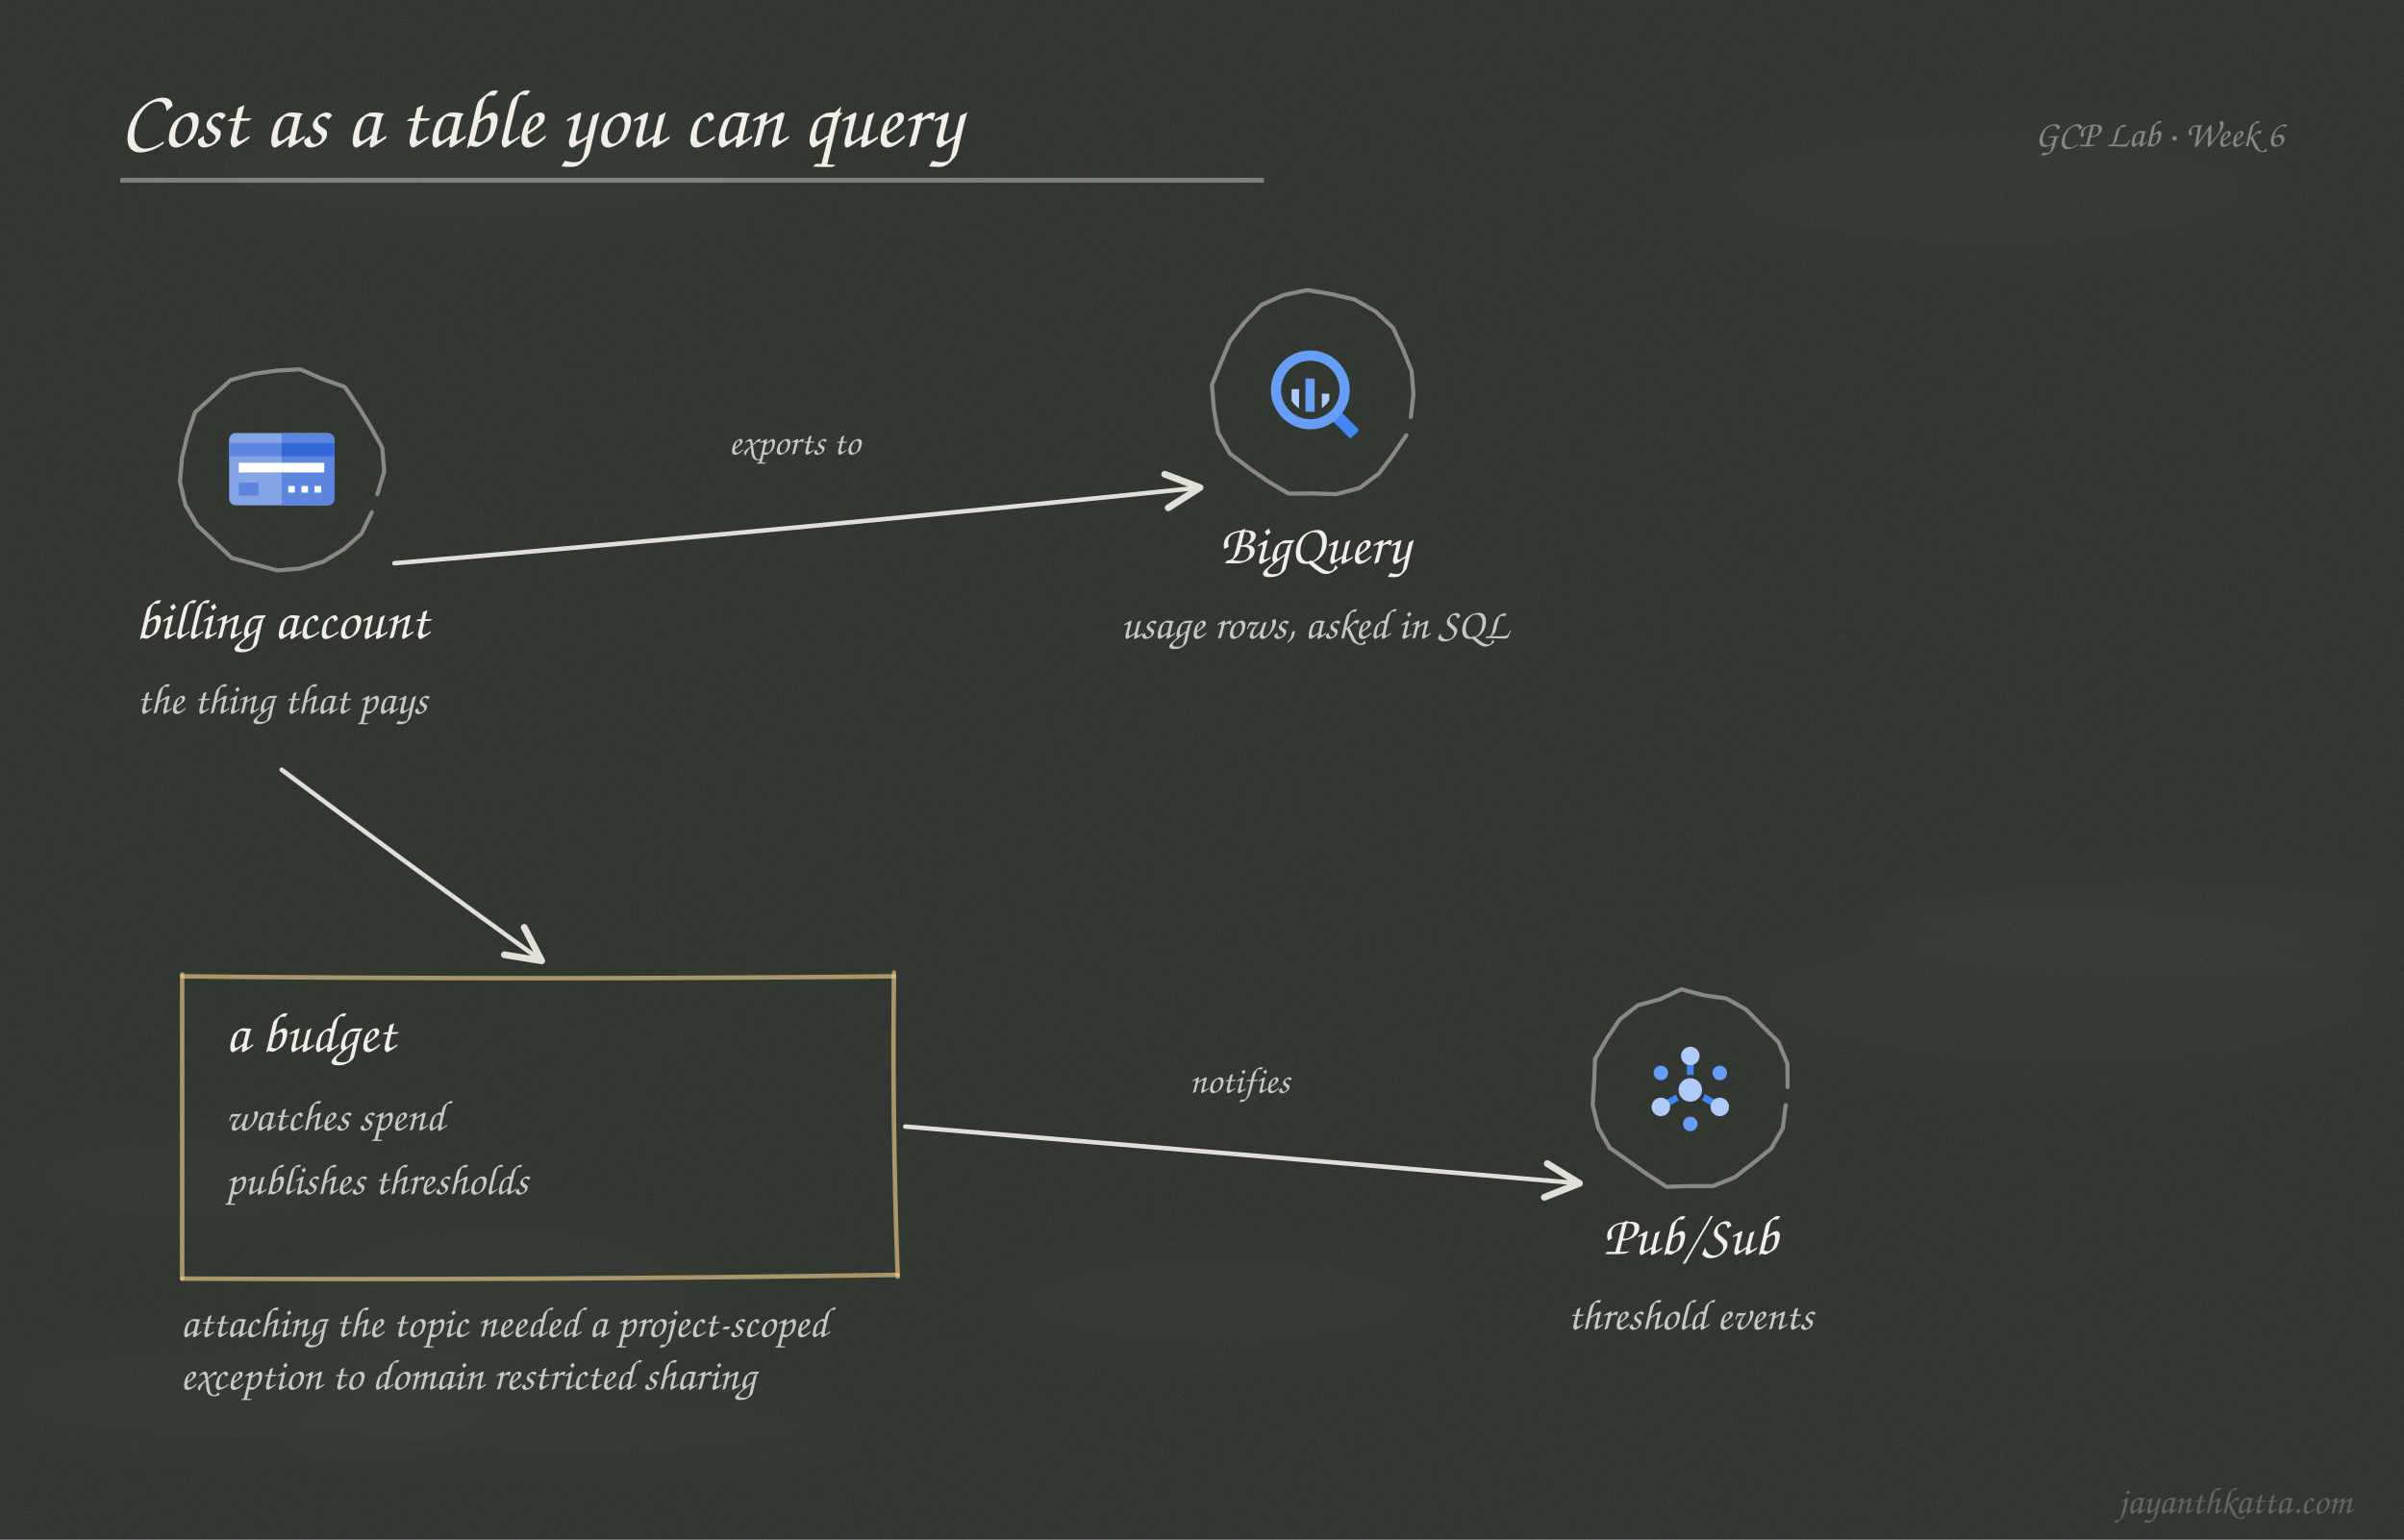
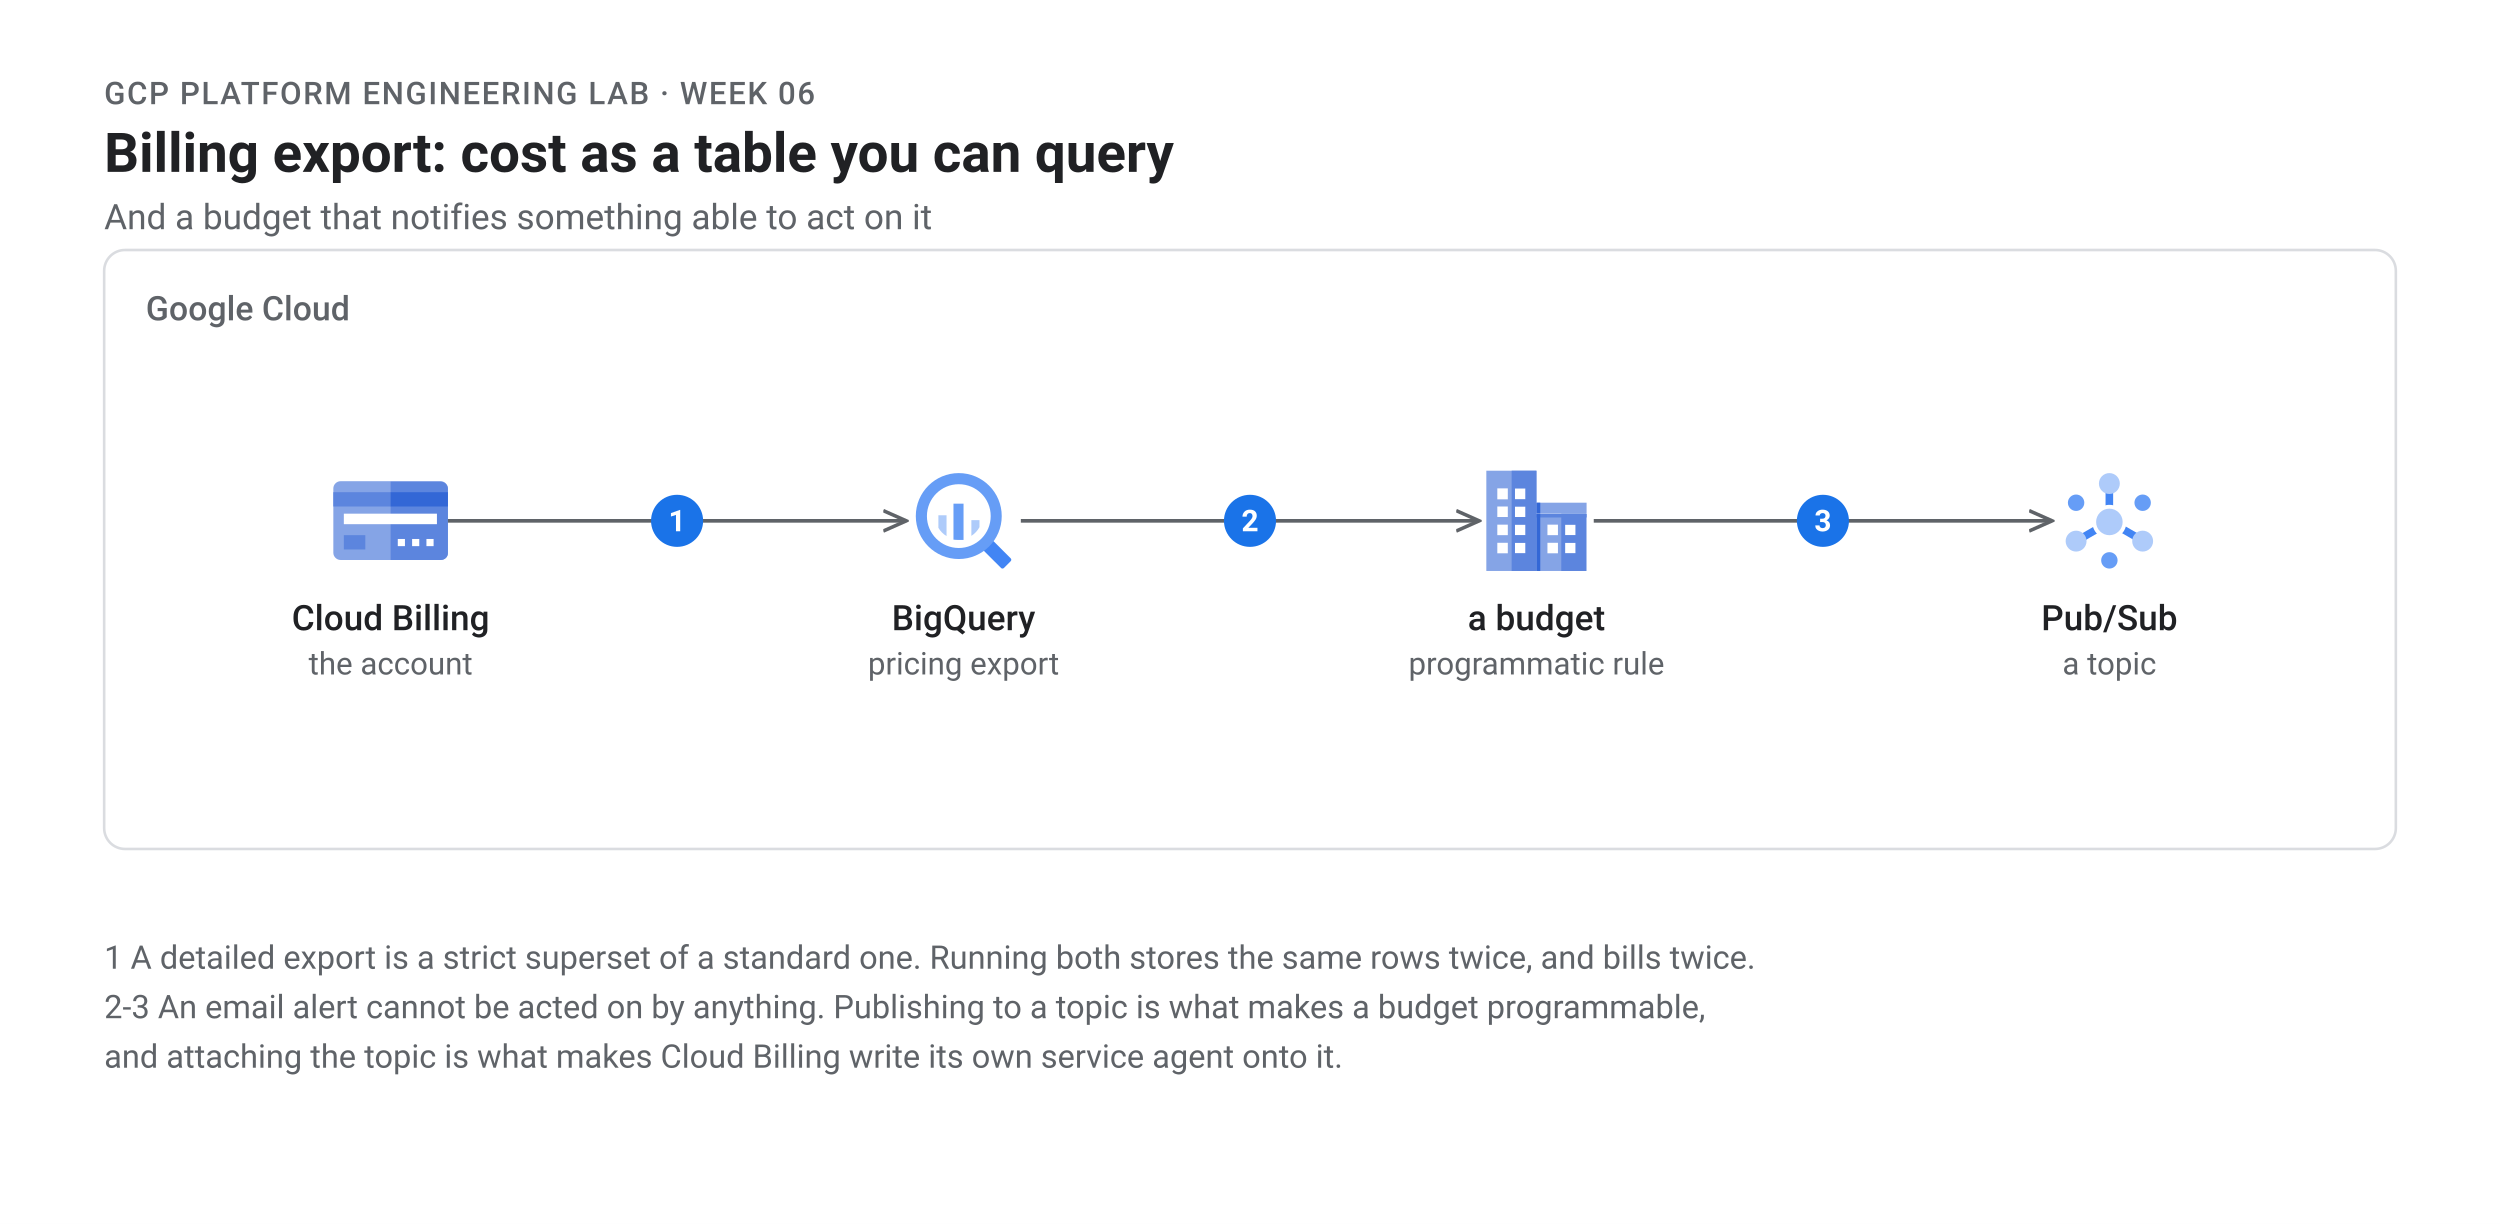
- <svg xmlns="http://www.w3.org/2000/svg" viewBox="0 0 1280 820" width="1280" height="820" role="img" aria-label="The billing account exports usage rows to BigQuery, where cost questions are answered as SQL. Separately a budget watches spend and publishes threshold events to a Pub/Sub topic. Attaching the topic requires a project-scoped exception to the domain restricted sharing constraint.">
+ <svg xmlns="http://www.w3.org/2000/svg" viewBox="0 0 960 470" width="960" height="470" role="img">
  <defs>
-     <filter id="grain" x="0" y="0" width="100%" height="100%">
-       <feTurbulence type="fractalNoise" baseFrequency="0.9" numOctaves="4" seed="7" />
-       <feColorMatrix type="saturate" values="0" />
-       <feComponentTransfer>
-         <feFuncA type="linear" slope="0.07" />
-       </feComponentTransfer>
-     </filter>
-     <filter id="smudge">
-       <feGaussianBlur stdDeviation="9" />
-     </filter>
-     <marker id="nib" viewBox="0 0 12 12" refX="9" refY="6" markerWidth="10" markerHeight="10" orient="auto-start-reverse">
-       <path d="M1.5,1.5 L10.5,6 L1.5,10.5" fill="none" stroke="#f1eee4" stroke-width="1.8" stroke-linecap="round" stroke-linejoin="round" />
+     <marker id="ar" viewBox="0 0 10 10" refX="9" refY="5" markerWidth="7" markerHeight="7" orient="auto-start-reverse">
+       <path d="M0,1 L9,5 L0,9" fill="none" stroke="#5F6368" stroke-width="1.4" />
    </marker>
-     <style>
-     .hand { font-family: Caveat, 'Segoe Script', cursive; fill: #f1eee4; }
-     .h1 { font-size: 44px; } .h2 { font-size: 30px; }
-     .b { font-size: 23px; fill: #c3cbc0; } .s { font-size: 20px; fill: #c3cbc0; }
-   </style>
  </defs>
-   <rect width="1280" height="820" fill="#30342f" />
-   <rect width="1280" height="820" fill="#2b2f2b" opacity=".5" />
-   <ellipse cx="303" cy="760" rx="149" ry="23" fill="#ffffff" opacity="0.016" filter="url(#smudge)" />
-   <ellipse cx="1101" cy="531" rx="171" ry="45" fill="#ffffff" opacity="0.016" filter="url(#smudge)" />
-   <ellipse cx="1058" cy="101" rx="149" ry="39" fill="#ffffff" opacity="0.016" filter="url(#smudge)" />
-   <ellipse cx="267" cy="691" rx="111" ry="46" fill="#ffffff" opacity="0.016" filter="url(#smudge)" />
-   <ellipse cx="127" cy="742" rx="137" ry="33" fill="#ffffff" opacity="0.016" filter="url(#smudge)" />
-   <ellipse cx="102" cy="628" rx="91" ry="30" fill="#ffffff" opacity="0.016" filter="url(#smudge)" />
-   <ellipse cx="1145" cy="489" rx="144" ry="29" fill="#ffffff" opacity="0.016" filter="url(#smudge)" />
-   <ellipse cx="649" cy="693" rx="116" ry="31" fill="#ffffff" opacity="0.016" filter="url(#smudge)" />
-   <ellipse cx="256" cy="90" rx="154" ry="34" fill="#ffffff" opacity="0.016" filter="url(#smudge)" />
-   <rect width="1280" height="820" filter="url(#grain)" />
-   <text x="64" y="78" class="hand h1">Cost as a table you can query</text>
-   <path d="M64,96 Q370,96 673,96" fill="none" stroke="#f1eee4" stroke-width="2.6" opacity=".4" />
-   <text x="1216" y="78" text-anchor="end" class="hand s" opacity=".55">GCP Lab · Week 6</text>
-   <path d="M198.0,272.8 L192.5,284.2 L183.0,292.6 L172.2,299.1 L160.2,302.8 L147.6,303.8 L135.6,300.5 L123.4,297.2 L114.3,288.5 L105.2,280.0 L98.7,269.0 L95.8,256.5 L96.9,243.9 L99.8,231.8 L103.9,219.6 L113.4,211.0 L122.8,202.4 L135.1,199.1 L147.4,197.4 L159.9,196.7 L171.5,201.8 L183.6,206.1 L190.9,216.7 L197.3,227.2 L203.5,238.4 L204.6,251.1 L200.9,263.2" fill="none" stroke="#f1eee4" stroke-width="2.2" stroke-linecap="round" opacity="0.45" />
-   <g transform="translate(122,222) scale(2.333)">
+   <rect width="960" height="470" fill="#FFFFFF" />
+   <text x="40" y="40" font-family="'DM Sans','Google Sans',Roboto,-apple-system,'Helvetica Neue',Arial,sans-serif" font-size="12" font-weight="500" fill="#5F6368" letter-spacing="0.6">GCP PLATFORM ENGINEERING LAB · WEEK 06</text>
+   <text x="40" y="66" font-family="'DM Sans','Google Sans',Roboto,-apple-system,'Helvetica Neue',Arial,sans-serif" font-size="21" font-weight="600" fill="#202124">Billing export: cost as a table you can query</text>
+   <text x="40" y="88" font-family="'DM Sans','Google Sans',Roboto,-apple-system,'Helvetica Neue',Arial,sans-serif" font-size="13.5" fill="#5F6368">And a budget that notifies something able to act on it</text>
+   <rect x="40" y="96" width="880" height="230" rx="8" fill="#FFFFFF" stroke="#DADCE0" stroke-width="1" />
+   <text x="56" y="123" font-family="'DM Sans','Google Sans',Roboto,-apple-system,'Helvetica Neue',Arial,sans-serif" font-size="13" font-weight="500" fill="#5F6368" text-anchor="start">Google Cloud</text>
+   <g transform="translate(128.0,178.0) scale(1.8333)">
    <g>
      <rect y="0" fill="none" width="24" height="24" />
      <g transform="translate(0, 5)">
        <path fill-rule="evenodd" fill="#85A4E6" d="M22.5,15.2h-21c-0.8,0-1.5-0.7-1.5-1.5V0.2c0-0.8,0.7-1.5,1.5-1.5h21    c0.8,0,1.5,0.7,1.5,1.5v13.5C24,14.6,23.3,15.2,22.5,15.2L22.5,15.2z" />
        <path fill-rule="evenodd" fill="#5C85DE" d="M22.5,15.2H12V-1.2h10.5c0.8,0,1.5,0.7,1.5,1.5v13.5C24,14.6,23.3,15.2,22.5,15.2    L22.5,15.2z" />
        <rect y="1" fill-rule="evenodd" fill="#5C85DE" width="24" height="3" />
        <rect id="Rectangle-path_00000135674211772856346760000002730362558129152162_" x="12" y="1" fill-rule="evenodd" fill="#3367D6" width="12" height="3" />
        <rect id="Rectangle-path_00000127732411686421387230000005866310280904328323_" x="2.2" y="5.5" fill-rule="evenodd" fill="#FFFFFF" width="19.5" height="2.2" />
        <rect id="Rectangle-path_00000144336547962367256270000004601864478366739619_" x="2.2" y="10" fill-rule="evenodd" fill="#5C85DE" width="4.5" height="3" />
        <rect id="Rectangle-path_00000167372342969776731770000010922900929549315211_" x="13.5" y="10.8" fill-rule="evenodd" fill="#FFFFFF" width="1.5" height="1.5" />
        <rect id="Rectangle-path_00000026865061745408398040000018034195747439422142_" x="16.5" y="10.8" fill-rule="evenodd" fill="#FFFFFF" width="1.5" height="1.5" />
        <rect id="Rectangle-path_00000169543108220145060960000001220724486439157930_" x="19.5" y="10.8" fill-rule="evenodd" fill="#FFFFFF" width="1.5" height="1.5" />
      </g>
    </g>
  </g>
-   <text x="150" y="340" text-anchor="middle" class="hand h2">billing account</text>
-   <text x="150" y="380" text-anchor="middle" class="hand b" fill="#f1eee4">the thing that pays</text>
-   <path d="M748.8,231.8 L741.8,242.1 L734.2,252.2 L723.9,259.9 L711.5,263.2 L698.8,262.8 L686.1,262.9 L675.2,256.4 L665.1,249.4 L654.9,241.6 L648.5,230.4 L646.3,217.7 L645.3,205.0 L650.1,193.1 L654.9,181.7 L662.6,171.8 L671.5,162.5 L683.3,157.2 L696.0,154.5 L708.7,156.6 L721.1,159.5 L732.3,165.8 L741.7,174.5 L747.0,186.1 L751.6,197.6 L752.6,209.9 L751.2,222.1" fill="none" stroke="#f1eee4" stroke-width="2.2" stroke-linecap="round" opacity="0.45" />
-   <g transform="translate(672,182) scale(2.333)">
+   <text x="150" y="242" font-family="'DM Sans','Google Sans',Roboto,-apple-system,'Helvetica Neue',Arial,sans-serif" font-size="13.5" font-weight="500" fill="#202124" text-anchor="middle">Cloud Billing</text>
+   <text x="150" y="259" font-family="'DM Sans','Google Sans',Roboto,-apple-system,'Helvetica Neue',Arial,sans-serif" font-size="12" font-weight="400" fill="#5F6368" text-anchor="middle">the account</text>
+   <g transform="translate(348.0,178.0) scale(1.8333)">
    <defs>
      <style>.i2cls-1{fill:#aecbfa;}.i2cls-1,.i2cls-2,.i2cls-3{fill-rule:evenodd;}.i2cls-2{fill:#669df6;}.i2cls-3{fill:#4285f4;}</style>
    </defs>
    <g data-name="Product Icons">
      <g>
        <path class="i2cls-1" d="M6.73,10.83v2.63A4.91,4.91,0,0,0,8.44,15.2V10.83Z" />
        <path class="i2cls-2" d="M9.89,8.41v7.53A7.62,7.62,0,0,0,11,16,8,8,0,0,0,12,16V8.41Z" />
        <path class="i2cls-1" d="M13.64,11.86v3.29a5,5,0,0,0,1.7-1.82V11.86Z" />
        <path class="i2cls-3" d="M17.74,16.32l-1.42,1.42a.42.42,0,0,0,0,.6l3.54,3.54a.42.42,0,0,0,.59,0l1.43-1.43a.42.42,0,0,0,0-.59l-3.54-3.54a.42.42,0,0,0-.6,0" />
        <path class="i2cls-2" d="M11,2a9,9,0,1,0,9,9,9,9,0,0,0-9-9m0,15.69A6.68,6.68,0,1,1,17.69,11,6.68,6.68,0,0,1,11,17.69" />
      </g>
    </g>
  </g>
-   <text x="700" y="300" text-anchor="middle" class="hand h2">BigQuery</text>
-   <text x="700" y="340" text-anchor="middle" class="hand b" fill="#f1eee4">usage rows, asked in SQL</text>
-   <path d="M97,520 Q288,522 476,520" fill="none" stroke="#f2d08a" stroke-width="2.4" stroke-linecap="round" opacity="0.62" />
-   <path d="M476,518 Q475,598 478,680" fill="none" stroke="#f2d08a" stroke-width="2.4" stroke-linecap="round" opacity="0.62" />
-   <path d="M478,679 Q288,682 97,681" fill="none" stroke="#f2d08a" stroke-width="2.4" stroke-linecap="round" opacity="0.62" />
-   <path d="M97,681 Q97,598 97,519" fill="none" stroke="#f2d08a" stroke-width="2.4" stroke-linecap="round" opacity="0.62" />
-   <text x="120" y="560" text-anchor="start" class="hand h2" fill="#f2d08a">a budget</text>
-   <text x="120" y="602" text-anchor="start" class="hand b" fill="#f1eee4">watches spend</text>
-   <text x="120" y="636" text-anchor="start" class="hand b" fill="#f1eee4">publishes thresholds</text>
-   <path d="M950.8,588.6 L949.2,601.0 L943.0,611.8 L933.3,619.6 L923.6,627.1 L912.1,631.7 L899.8,631.7 L887.3,632.1 L876.8,625.3 L867.1,618.4 L857.0,611.3 L850.9,600.5 L848.0,588.4 L848.8,576.2 L849.3,563.9 L855.6,553.2 L862.4,543.0 L872.1,535.4 L883.9,532.2 L895.2,526.9 L907.2,530.1 L919.2,531.8 L929.7,537.7 L938.2,546.3 L946.9,555.0 L951.7,566.6 L951.8,579.0" fill="none" stroke="#f1eee4" stroke-width="2.2" stroke-linecap="round" opacity="0.45" />
-   <g transform="translate(873,553) scale(2.250)">
+   <text x="370" y="242" font-family="'DM Sans','Google Sans',Roboto,-apple-system,'Helvetica Neue',Arial,sans-serif" font-size="13.5" font-weight="500" fill="#202124" text-anchor="middle">BigQuery</text>
+   <text x="370" y="259" font-family="'DM Sans','Google Sans',Roboto,-apple-system,'Helvetica Neue',Arial,sans-serif" font-size="12" font-weight="400" fill="#5F6368" text-anchor="middle">pricing export</text>
+   <g transform="translate(568.0,178.0) scale(1.8333)">
+     <g>
+       <rect y="0" fill="none" width="24" height="24" />
+       <g transform="translate(2, 2)">
+         <path fill-rule="evenodd" fill="#85A4E6" d="M-0.5-0.5v21H10v-21H-0.5z M4,5.5H1.8V3.2H4V5.5L4,5.5z M4,9.2H1.8V7H4V9.2L4,9.2z     M4,13H1.8v-2.2H4V13L4,13z M4,16.8H1.8v-2.2H4V16.8L4,16.8z M7.8,5.5H5.5V3.2h2.2V5.5L7.8,5.5z M7.8,9.2H5.5V7h2.2V9.2L7.8,9.2z     M7.8,13H5.5v-2.2h2.2V13L7.8,13z M7.8,16.8H5.5v-2.2h2.2V16.8L7.8,16.8z" />
+         <path fill-rule="evenodd" fill="#5C85DE" d="M4.8-0.5v21H10v-21H4.8z M7.8,5.5H5.5V3.2h2.2V5.5L7.8,5.5z M7.8,9.2H5.5V7h2.2V9.2    L7.8,9.2z M7.8,13H5.5v-2.2h2.2V13L7.8,13z M7.8,16.8H5.5v-2.2h2.2V16.8L7.8,16.8z" />
+         <path fill-rule="evenodd" fill="#85A4E6" d="M10,8.5v12h10.5v-12H10z M14.5,13h-2.2v-2.2h2.2V13L14.5,13z M14.5,16.8h-2.2v-2.2    h2.2V16.8L14.5,16.8z M18.2,13H16v-2.2h2.2V13L18.2,13z M18.2,16.8H16v-2.2h2.2V16.8L18.2,16.8z" />
+         <path fill-rule="evenodd" fill="#5C85DE" d="M15.2,8.5v12h5.2v-12H15.2z M18.2,13H16v-2.2h2.2V13L18.2,13z M18.2,16.8H16v-2.2h2.2    V16.8L18.2,16.8z" />
+         <rect x="10" y="6.2" fill-rule="evenodd" fill="#85A4E6" width="10.5" height="2.2" />
+         <rect x="10" y="8.5" fill-rule="evenodd" fill="#5C85DE" width="10.5" height="0.8" />
+         <rect x="10" y="6.2" fill-rule="evenodd" fill="#3367D6" width="0.8" height="2.2" />
+         <rect x="10" y="8.5" fill-rule="evenodd" fill="#3367D6" width="0.8" height="12" />
+       </g>
+     </g>
+   </g>
+   <text x="590" y="242" font-family="'DM Sans','Google Sans',Roboto,-apple-system,'Helvetica Neue',Arial,sans-serif" font-size="13.5" font-weight="500" fill="#202124" text-anchor="middle">a budget</text>
+   <text x="590" y="259" font-family="'DM Sans','Google Sans',Roboto,-apple-system,'Helvetica Neue',Arial,sans-serif" font-size="12" font-weight="400" fill="#5F6368" text-anchor="middle">programmatic rule</text>
+   <g transform="translate(788.0,178.0) scale(1.8333)">
    <defs>
-       <style>.i3cls-1{filter:url(#luminosity-noclip);}.i3cls-2{fill:#669df6;}.i3cls-3{mask:url(#mask);}.i3cls-4{fill:#4285f4;}.i3cls-5{fill:#aecbfa;}</style>
+       <style>.i4cls-1{filter:url(#luminosity-noclip);}.i4cls-2{fill:#669df6;}.i4cls-3{mask:url(#mask);}.i4cls-4{fill:#4285f4;}.i4cls-5{fill:#aecbfa;}</style>
      <filter id="luminosity-noclip" x="4.64" y="4.19" width="14.73" height="12.76" filterUnits="userSpaceOnUse" color-interpolation-filters="sRGB">
        <feFlood flood-color="#fff" result="bg" />
        <feBlend in="SourceGraphic" in2="bg" />
      </filter>
      <mask id="mask" x="4.64" y="4.19" width="14.73" height="12.76" maskUnits="userSpaceOnUse">
-         <circle class="i3cls-1" cx="12" cy="12.23" r="3.58" />
+         <circle class="i4cls-1" cx="12" cy="12.23" r="3.58" />
      </mask>
    </defs>
    <g data-name="Product Icons">
-       <circle class="i3cls-2" cx="18.97" cy="8.21" r="1.72" />
-       <circle class="i3cls-2" cx="5.03" cy="8.21" r="1.72" />
-       <circle class="i3cls-2" cx="12" cy="20.28" r="1.72" />
-       <g class="i3cls-3">
-         <rect class="i3cls-4" x="14.69" y="10.22" width="1.59" height="8.04" transform="matrix(0.5, -0.87, 0.87, 0.5, -4.59, 20.53)" />
-         <rect class="i3cls-4" x="4.49" y="13.45" width="8.04" height="1.59" transform="translate(-5.98 6.17) rotate(-30)" />
-         <rect class="i3cls-4" x="11.2" y="4.19" width="1.59" height="8.04" />
+       <circle class="i4cls-2" cx="18.97" cy="8.21" r="1.72" />
+       <circle class="i4cls-2" cx="5.03" cy="8.21" r="1.72" />
+       <circle class="i4cls-2" cx="12" cy="20.28" r="1.72" />
+       <g class="i4cls-3">
+         <rect class="i4cls-4" x="14.69" y="10.22" width="1.59" height="8.04" transform="matrix(0.5, -0.87, 0.87, 0.5, -4.59, 20.53)" />
+         <rect class="i4cls-4" x="4.49" y="13.45" width="8.04" height="1.59" transform="translate(-5.98 6.17) rotate(-30)" />
+         <rect class="i4cls-4" x="11.2" y="4.19" width="1.59" height="8.04" />
      </g>
-       <circle class="i3cls-5" cx="12" cy="12.23" r="2.78" />
-       <circle class="i3cls-5" cx="5.03" cy="16.25" r="2.19" />
-       <circle class="i3cls-5" cx="18.97" cy="16.25" r="2.19" />
-       <circle class="i3cls-5" cx="12" cy="4.19" r="2.19" />
+       <circle class="i4cls-5" cx="12" cy="12.23" r="2.78" />
+       <circle class="i4cls-5" cx="5.03" cy="16.25" r="2.19" />
+       <circle class="i4cls-5" cx="18.97" cy="16.25" r="2.19" />
+       <circle class="i4cls-5" cx="12" cy="4.19" r="2.19" />
    </g>
  </g>
-   <text x="900" y="668" text-anchor="middle" class="hand h2">Pub/Sub</text>
-   <text x="900" y="708" text-anchor="middle" class="hand b" fill="#f1eee4">threshold events</text>
-   <path d="M210,300 Q423,282 636,260" fill="none" stroke="#f1eee4" stroke-width="2.4" stroke-linecap="round" opacity="0.92" marker-end="url(#nib)" />
-   <text x="423" y="242" text-anchor="middle" class="hand s alabel">exports to</text>
-   <path d="M150,410 Q214,458 286,510" fill="none" stroke="#f1eee4" stroke-width="2.4" stroke-linecap="round" opacity="0.92" marker-end="url(#nib)" />
-   <path d="M482,600 Q663,615 838,630" fill="none" stroke="#f1eee4" stroke-width="2.4" stroke-linecap="round" opacity="0.92" marker-end="url(#nib)" />
-   <text x="660" y="582" text-anchor="middle" class="hand s alabel">notifies</text>
-   <text x="96" y="712" text-anchor="start" class="hand b" fill="#f0ad92">attaching the topic needed a project-scoped</text>
-   <text x="96" y="740" text-anchor="start" class="hand b" fill="#f1eee4">exception to domain restricted sharing</text>
-   <text x="1252" y="806" text-anchor="end" class="hand s" opacity=".32">jayanthkatta.com</text>
+   <text x="810" y="242" font-family="'DM Sans','Google Sans',Roboto,-apple-system,'Helvetica Neue',Arial,sans-serif" font-size="13.5" font-weight="500" fill="#202124" text-anchor="middle">Pub/Sub</text>
+   <text x="810" y="259" font-family="'DM Sans','Google Sans',Roboto,-apple-system,'Helvetica Neue',Arial,sans-serif" font-size="12" font-weight="400" fill="#5F6368" text-anchor="middle">a topic</text>
+   <path d="M172,200 L348,200" fill="none" stroke="#5F6368" stroke-width="1.4" stroke-linejoin="round" marker-end="url(#ar)" />
+   <circle cx="260" cy="200" r="10" fill="#1A73E8" />
+   <text x="260" y="204" class="alabel" font-family="'DM Sans','Google Sans',Roboto,-apple-system,'Helvetica Neue',Arial,sans-serif" font-size="11.5" font-weight="600" fill="#FFFFFF" text-anchor="middle">1</text>
+   <path d="M392,200 L568,200" fill="none" stroke="#5F6368" stroke-width="1.4" stroke-linejoin="round" marker-end="url(#ar)" />
+   <circle cx="480" cy="200" r="10" fill="#1A73E8" />
+   <text x="480" y="204" class="alabel" font-family="'DM Sans','Google Sans',Roboto,-apple-system,'Helvetica Neue',Arial,sans-serif" font-size="11.5" font-weight="600" fill="#FFFFFF" text-anchor="middle">2</text>
+   <path d="M612,200 L788,200" fill="none" stroke="#5F6368" stroke-width="1.4" stroke-linejoin="round" marker-end="url(#ar)" />
+   <circle cx="700" cy="200" r="10" fill="#1A73E8" />
+   <text x="700" y="204" class="alabel" font-family="'DM Sans','Google Sans',Roboto,-apple-system,'Helvetica Neue',Arial,sans-serif" font-size="11.5" font-weight="600" fill="#FFFFFF" text-anchor="middle">3</text>
+   <text x="40" y="372" font-family="'DM Sans','Google Sans',Roboto,-apple-system,'Helvetica Neue',Arial,sans-serif" font-size="12.5" font-weight="400" fill="#5F6368" text-anchor="start">1   A detailed export is a strict superset of a standard one. Running both stores the same rows twice, and bills twice.</text>
+   <text x="40" y="391" font-family="'DM Sans','Google Sans',Roboto,-apple-system,'Helvetica Neue',Arial,sans-serif" font-size="12.5" font-weight="400" fill="#5F6368" text-anchor="start">2-3 An email alert cannot be acted on by anything. Publishing to a topic is what makes a budget programmable,</text>
+   <text x="40" y="410" font-family="'DM Sans','Google Sans',Roboto,-apple-system,'Helvetica Neue',Arial,sans-serif" font-size="12.5" font-weight="400" fill="#5F6368" text-anchor="start">     and attaching the topic is what makes Cloud Billing write its own service agent onto it.</text>
</svg>
